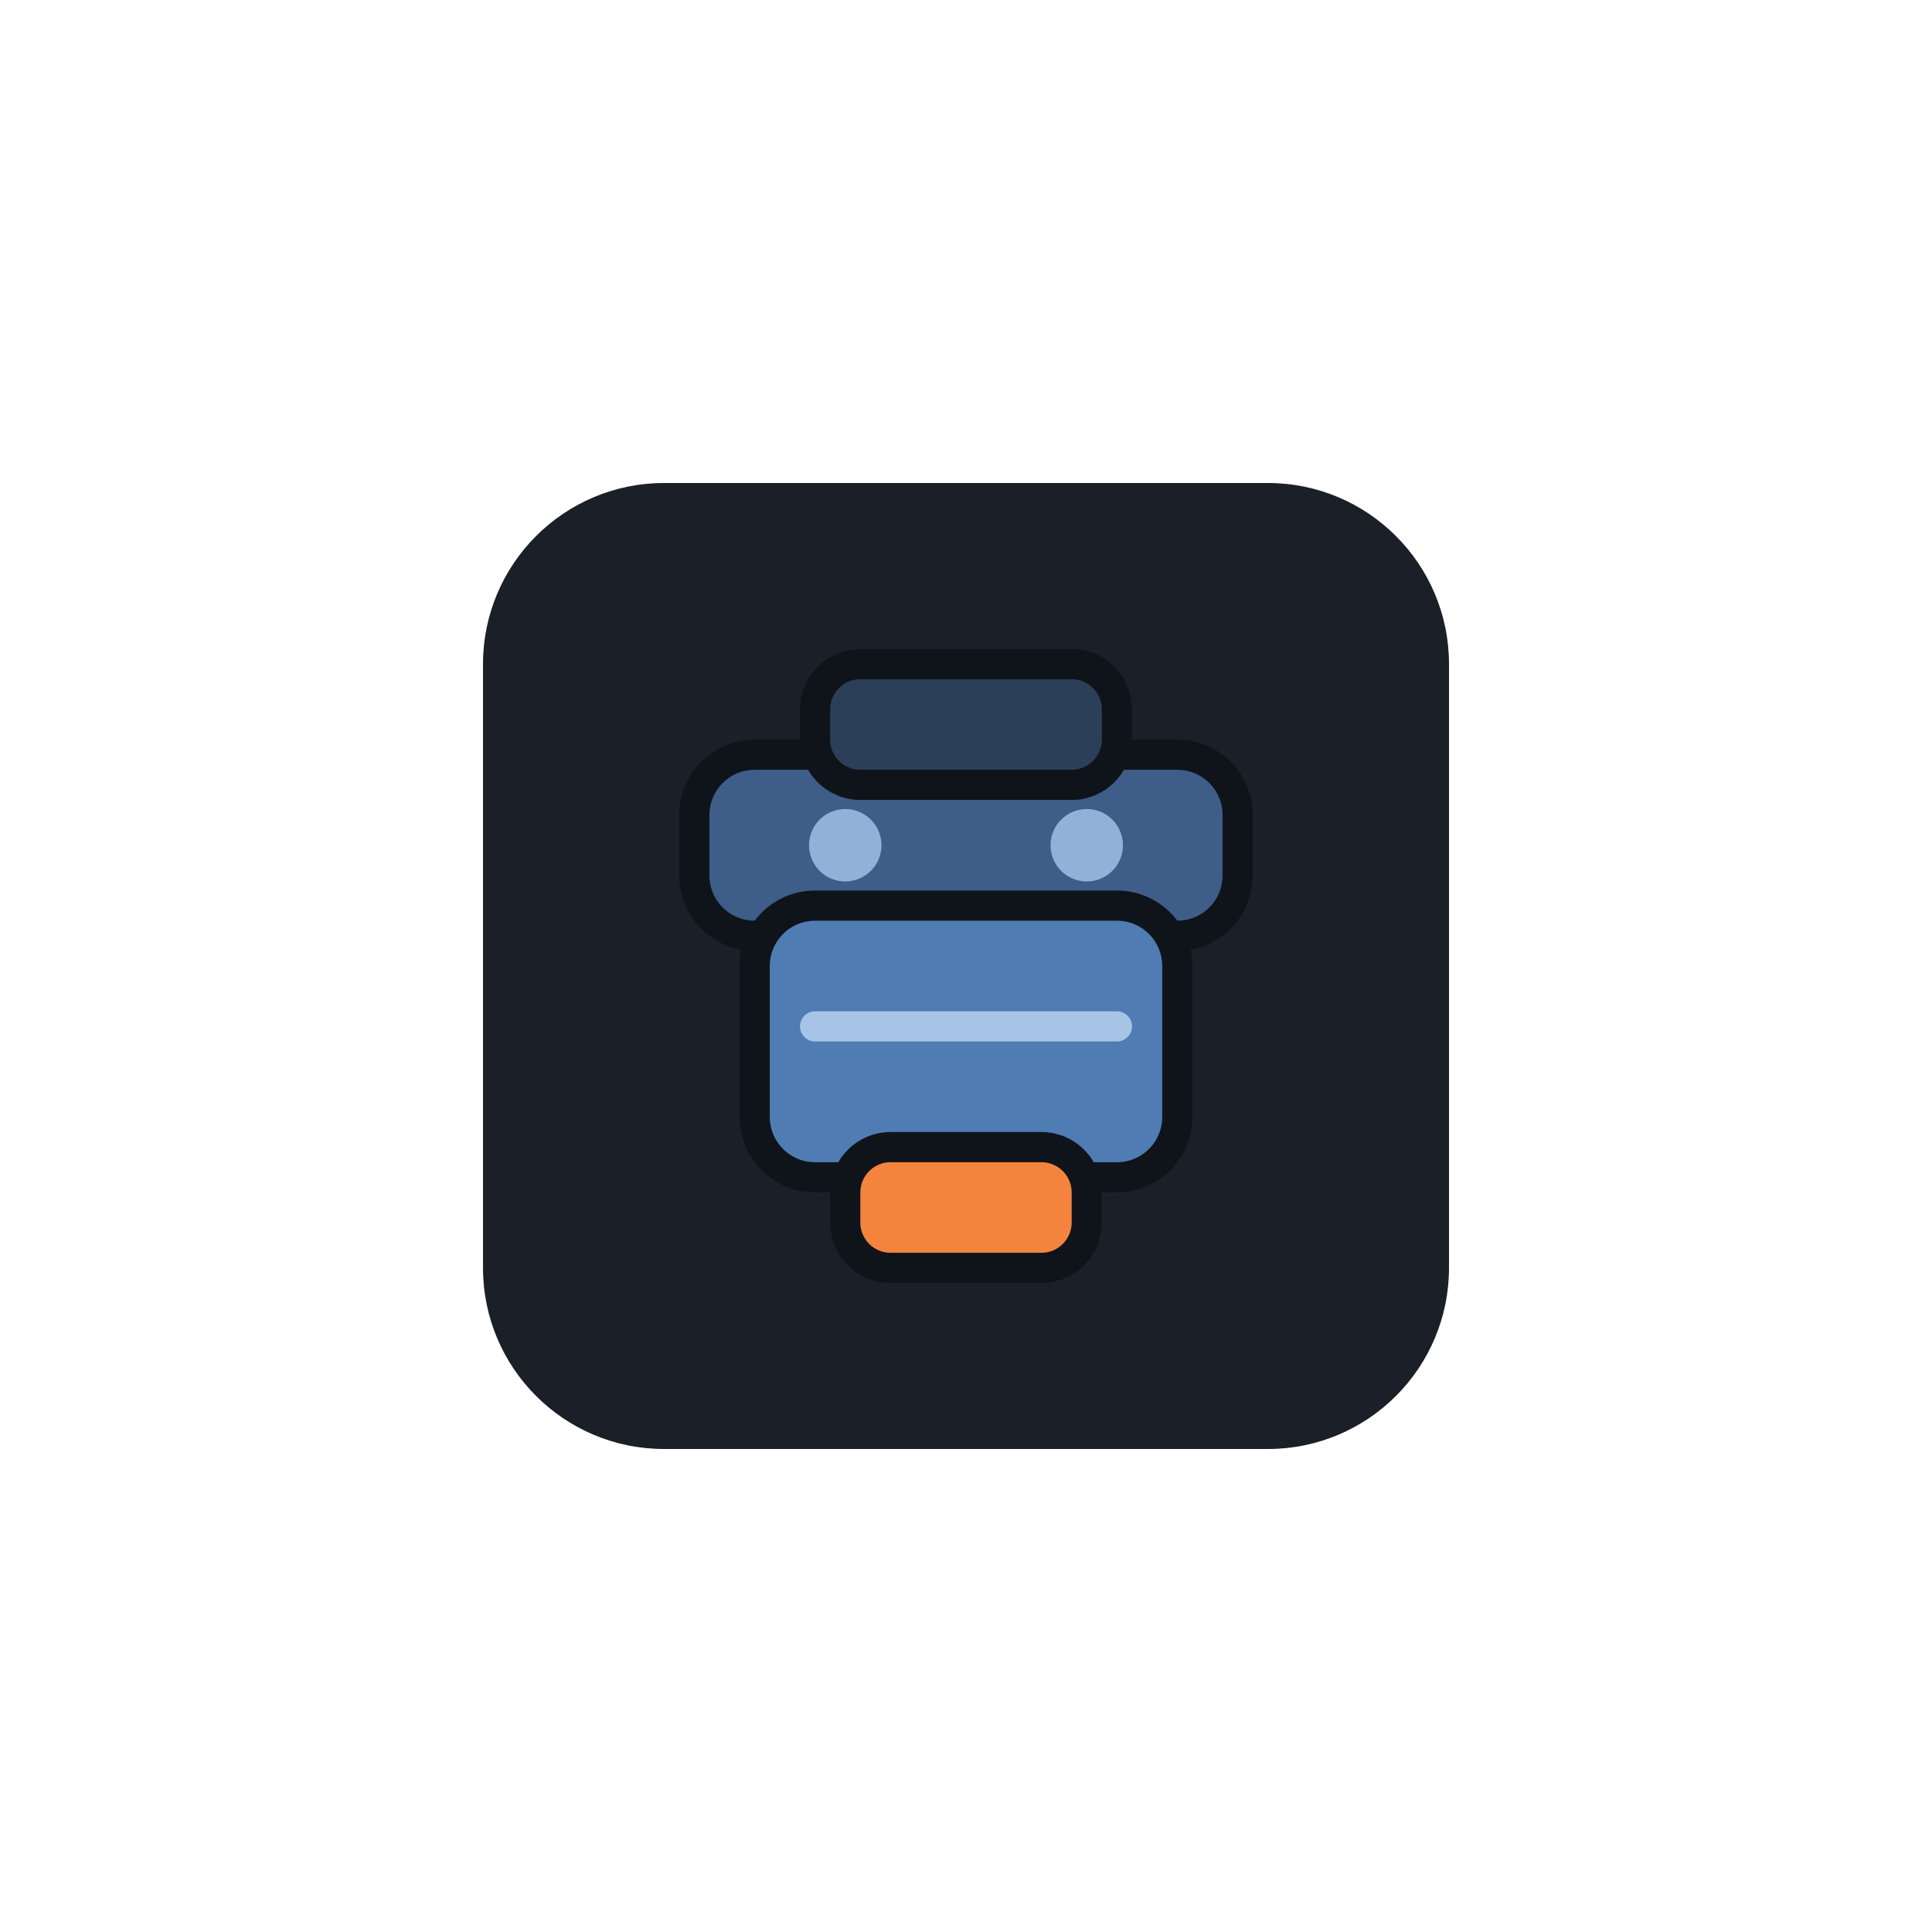
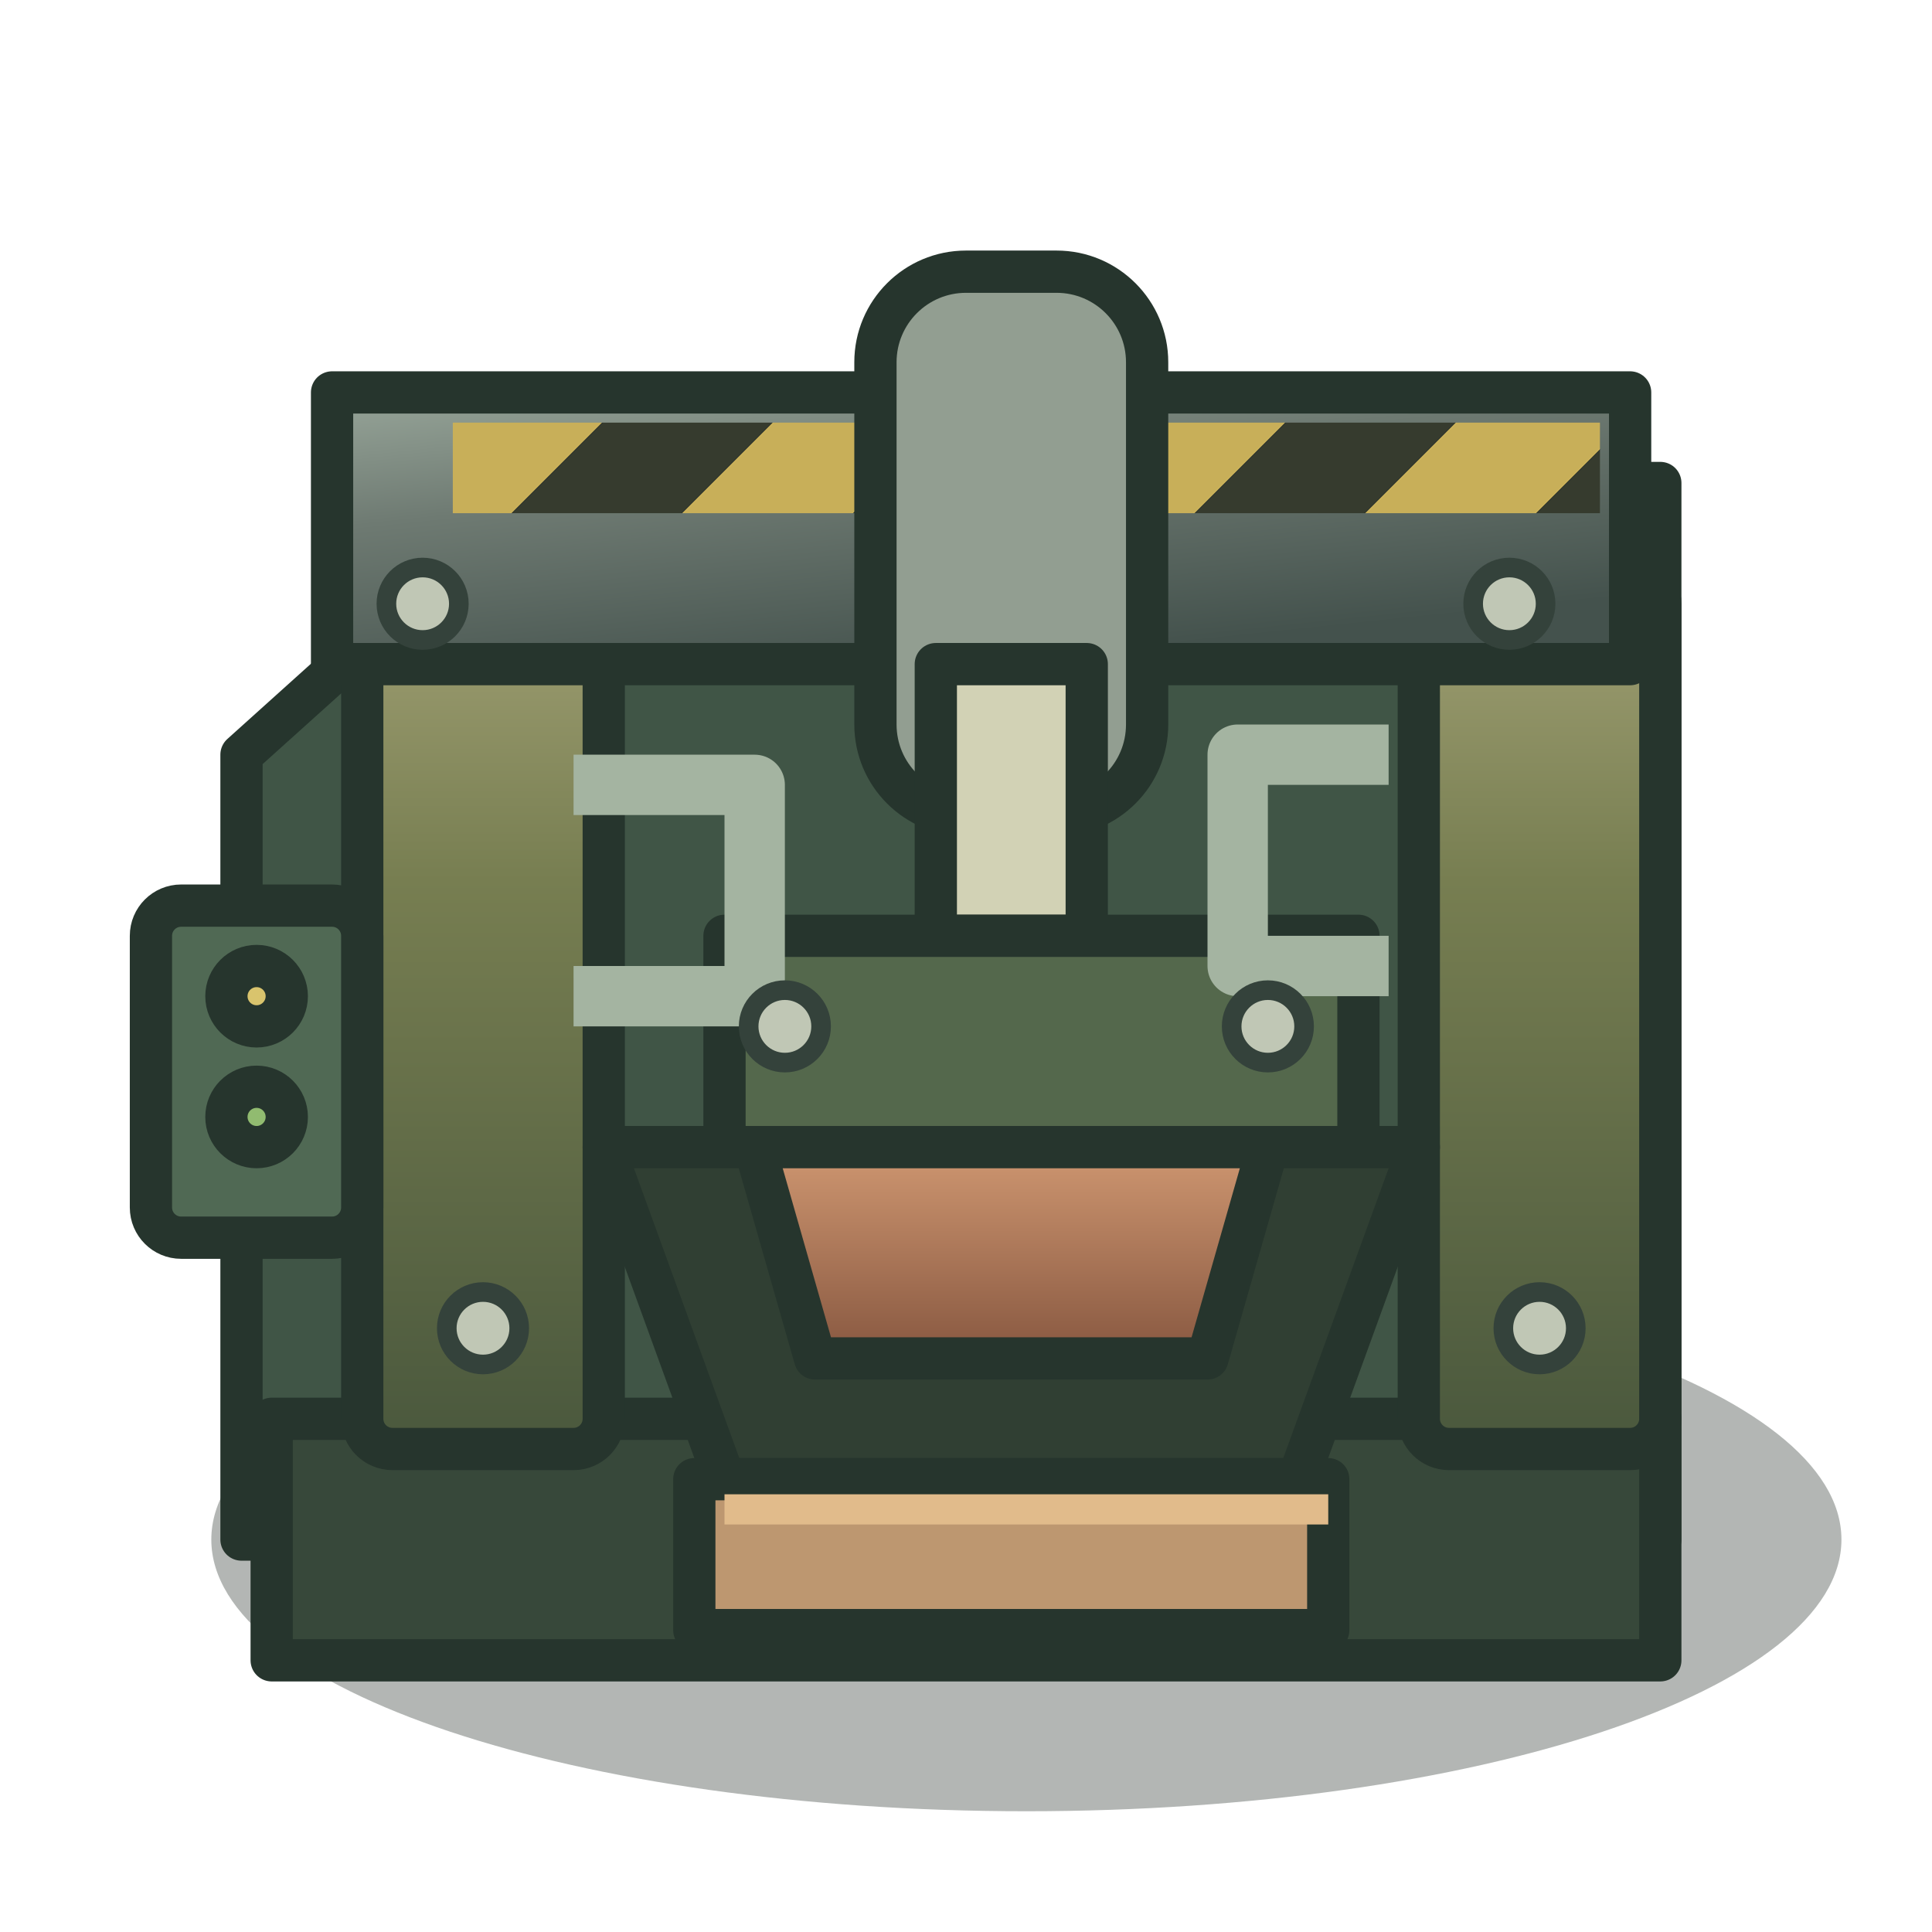
<svg xmlns="http://www.w3.org/2000/svg" viewBox="0 0 64 64">
-   <g transform="translate(16 16) scale(0.5)">
-     <rect width="64" height="64" rx="12" fill="#1b1f27" />
-     <g stroke="#0f141a" stroke-width="2" stroke-linejoin="round">
-       <rect x="14" y="18" width="36" height="12" rx="4" fill="#3e5d88" />
-       <rect x="18" y="28" width="28" height="18" rx="4" fill="#4f7cb2" />
-       <path d="M22 36h20" stroke="#a6c4e5" stroke-linecap="round" />
-       <rect x="22" y="12" width="20" height="8" rx="3" fill="#2c3f59" />
-       <rect x="24" y="44" width="16" height="8" rx="3" fill="#f4843d" />
-     </g>
-     <circle cx="24" cy="24" r="2.4" fill="#91b2d8" />
-     <circle cx="40" cy="24" r="2.4" fill="#91b2d8" />
+   <defs>
+     <linearGradient id="metal" x1="0" x2="0.5" y1="0" y2="1">
+       <stop stop-color="#98a69a" />
+       <stop offset=".4" stop-color="#6e7a72" />
+       <stop offset="1" stop-color="#44524d" />
+     </linearGradient>
+     <linearGradient id="olive" x1="0" x2="0" y1="0" y2="1">
+       <stop stop-color="#a2a175" />
+       <stop offset=".35" stop-color="#777e51" />
+       <stop offset="1" stop-color="#4a583d" />
+     </linearGradient>
+     <linearGradient id="copper" x1="0" x2="0" y1="0" y2="1">
+       <stop stop-color="#cf9771" />
+       <stop offset="1" stop-color="#875740" />
+     </linearGradient>
+     <linearGradient id="roof" x1="0" x2="0" y1="0" y2="1">
+       <stop stop-color="#8b9887" />
+       <stop offset="1" stop-color="#465b51" />
+     </linearGradient>
+     <linearGradient id="water" x1="0" x2=".6" y1="0" y2="1">
+       <stop stop-color="#89bec0" />
+       <stop offset=".45" stop-color="#477e8b" />
+       <stop offset="1" stop-color="#244f62" />
+     </linearGradient>
+     <pattern id="hazard" width="8" height="8" patternUnits="userSpaceOnUse" patternTransform="rotate(45)">
+       <rect width="8" height="8" fill="#c8af59" />
+       <rect width="4" height="8" fill="#363b2e" />
+     </pattern>
+   </defs>
+   <ellipse cx="34" cy="51" rx="27" ry="9" fill="#17221b" opacity=".33" />
+   <g stroke="#26352d" stroke-width="1.4" stroke-linejoin="round">
+     <path d="M8 51V25l10-9h37v35z" fill="#405546" />
+     <path d="M9 47h46v8H9z" fill="#37483a" />
+     <rect x="12" y="19" width="8" height="29" rx="1" fill="url(#olive)" />
+     <rect x="47" y="19" width="8" height="29" rx="1" fill="url(#olive)" />
+     <path d="M11 13h43v9H11z" fill="url(#metal)" />
+     <path d="M15 14h38v3H15z" fill="url(#hazard)" stroke="none" />
+     <rect x="29" y="9" width="9" height="18" rx="3" fill="#929e91" />
+     <rect x="31" y="22" width="5" height="9" fill="#d2d2b5" />
+     <path d="M24 31h21v7H24z" fill="#54684c" />
+     <path d="M20 38h27l-4 11H24z" fill="#303f33" />
+     <path d="M25 38h17l-2 7H27z" fill="url(#copper)" />
+     <path d="M23 49h21v5H23z" fill="#bd9770" />
+     <path d="M24 50h20" stroke="#e1bb8b" stroke-width="1" />
+     <path d="M19 26h6v7h-6m27-8h-5v7h5" fill="none" stroke="#a4b4a1" stroke-width="2" />
+     <rect x="5" y="30" width="7" height="11" rx="1" fill="#506954" />
+     <circle cx="8.5" cy="33" r="1" fill="#d9c46d" />
+     <circle cx="8.5" cy="37" r="1" fill="#91bb70" />
  </g>
+   <circle cx="14" cy="20" r="1.2" fill="#c0c7b5" stroke="#34423b" stroke-width=".65" />
+   <circle cx="50" cy="20" r="1.2" fill="#c0c7b5" stroke="#34423b" stroke-width=".65" />
+   <circle cx="16" cy="44" r="1.2" fill="#c0c7b5" stroke="#34423b" stroke-width=".65" />
+   <circle cx="51" cy="44" r="1.2" fill="#c0c7b5" stroke="#34423b" stroke-width=".65" />
+   <circle cx="26" cy="34" r="1.2" fill="#c0c7b5" stroke="#34423b" stroke-width=".65" />
+   <circle cx="42" cy="34" r="1.2" fill="#c0c7b5" stroke="#34423b" stroke-width=".65" />
</svg>
